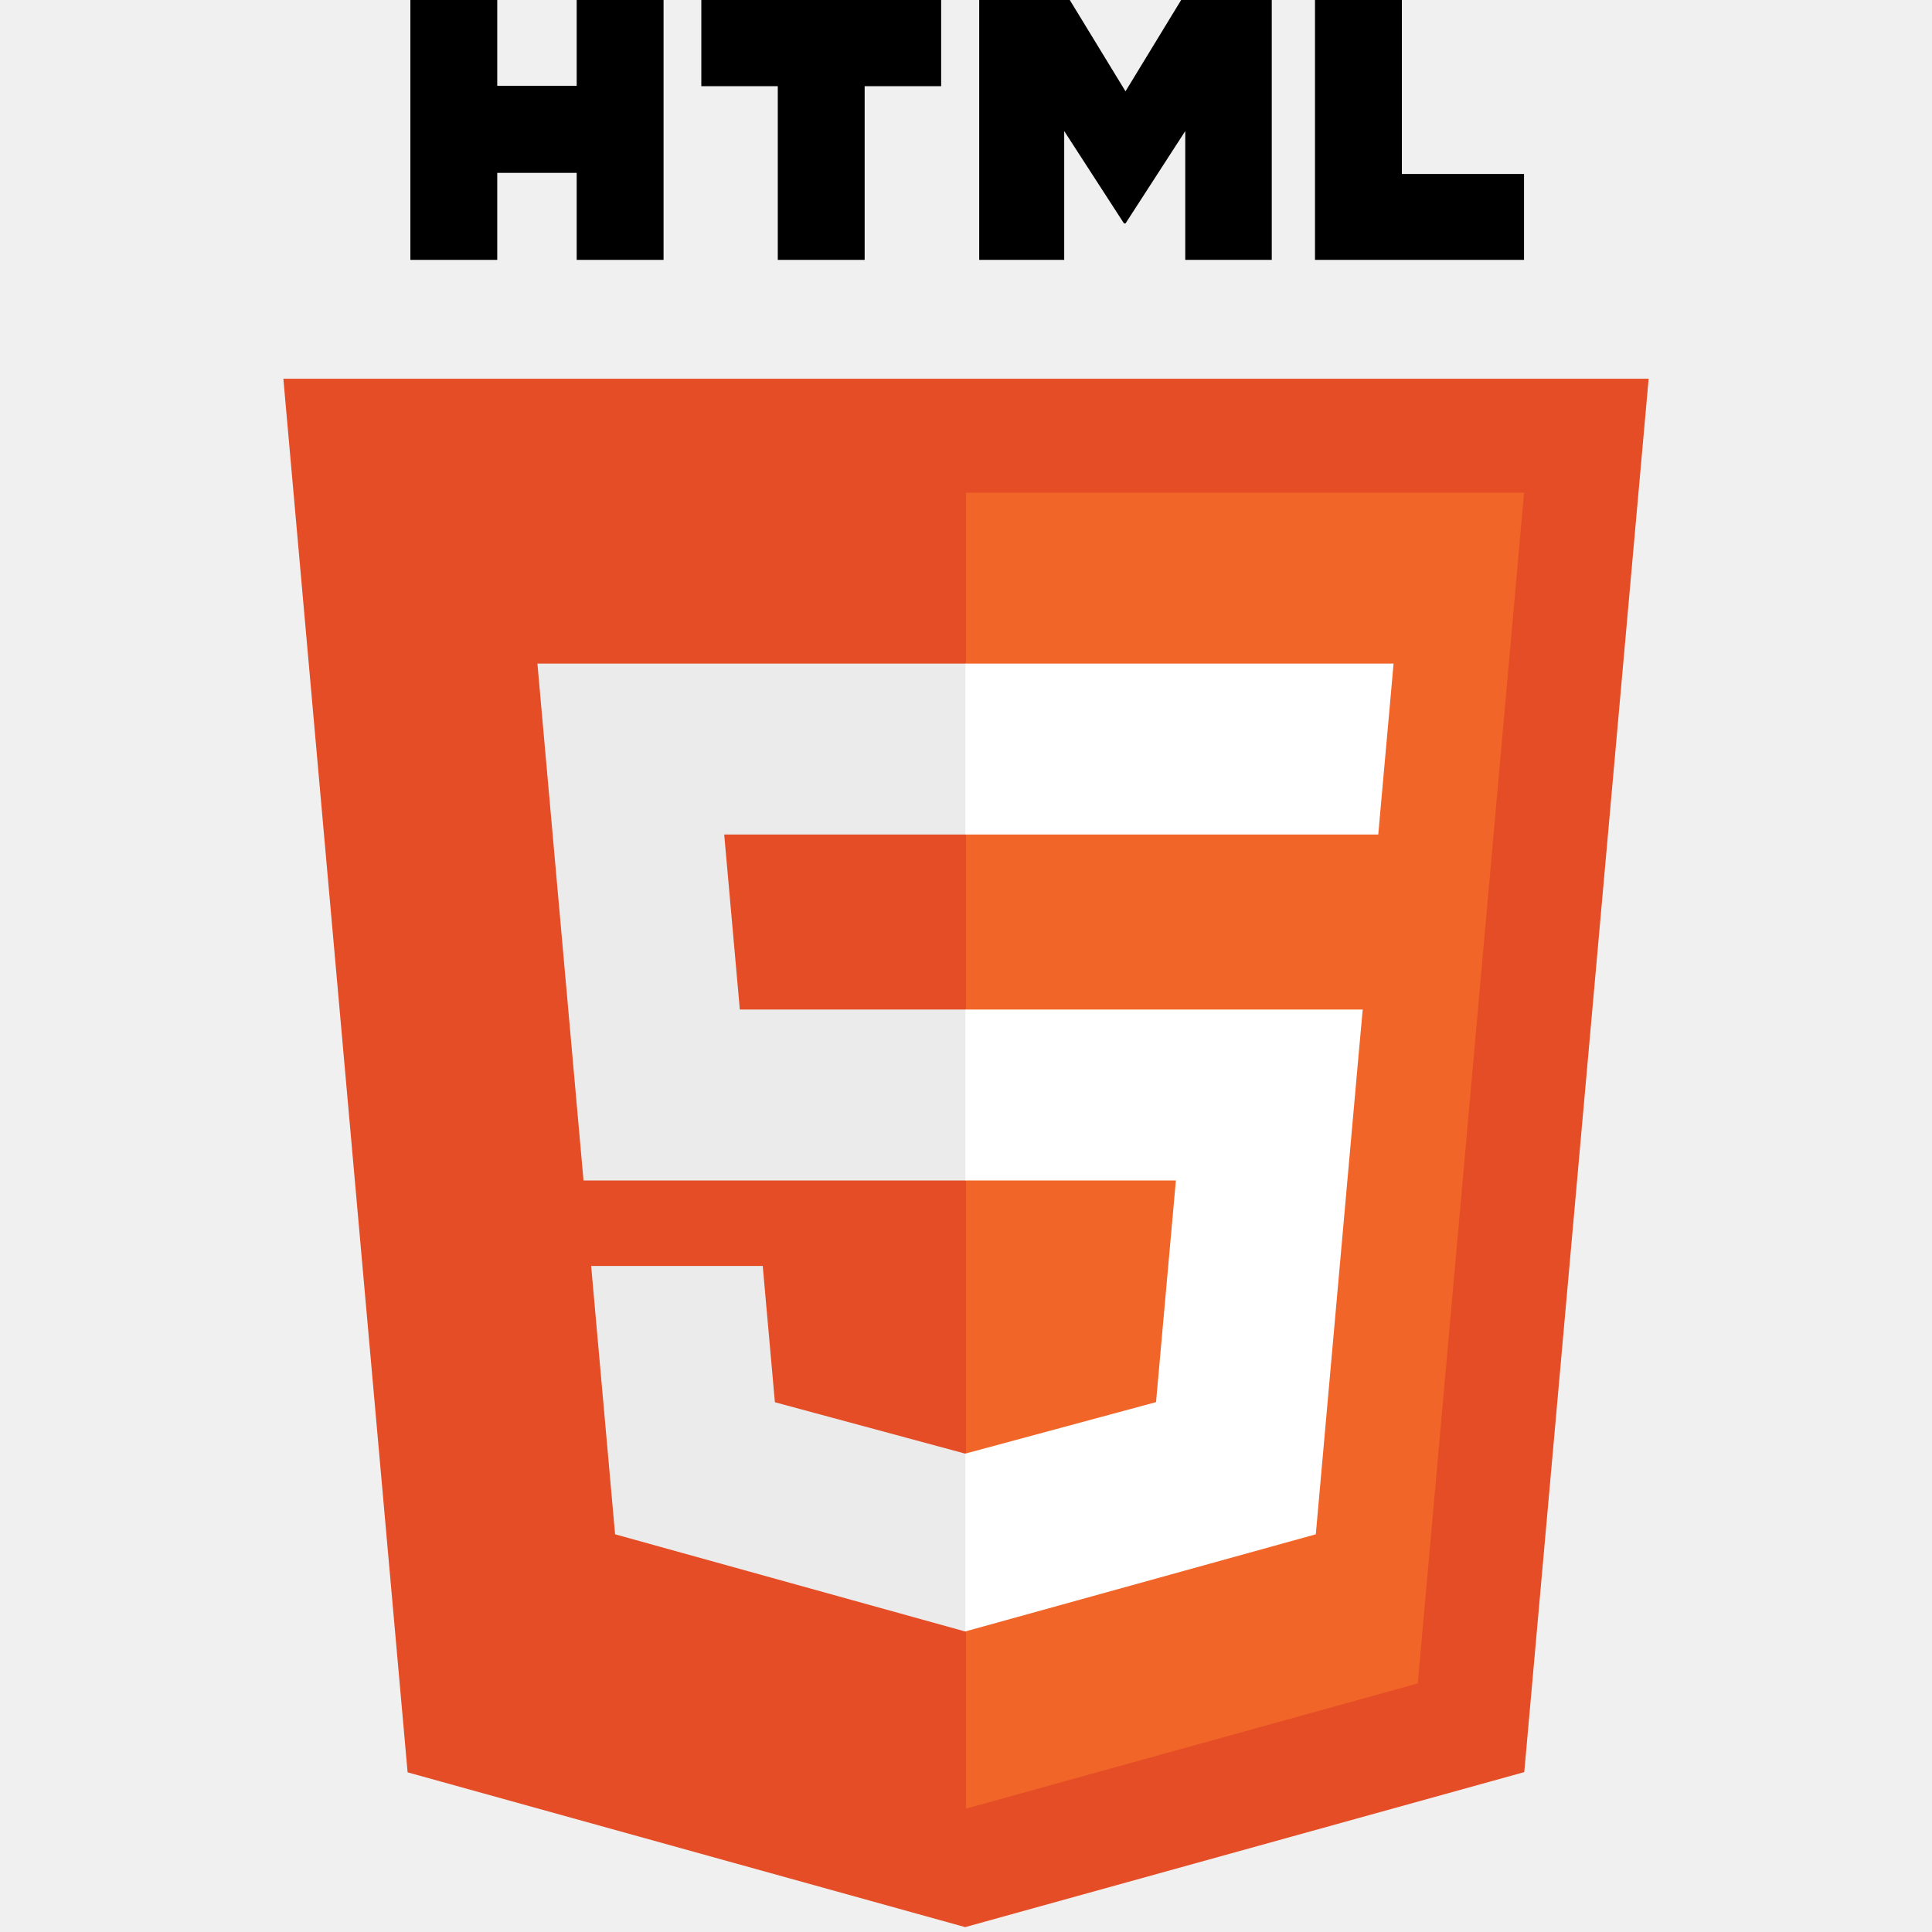
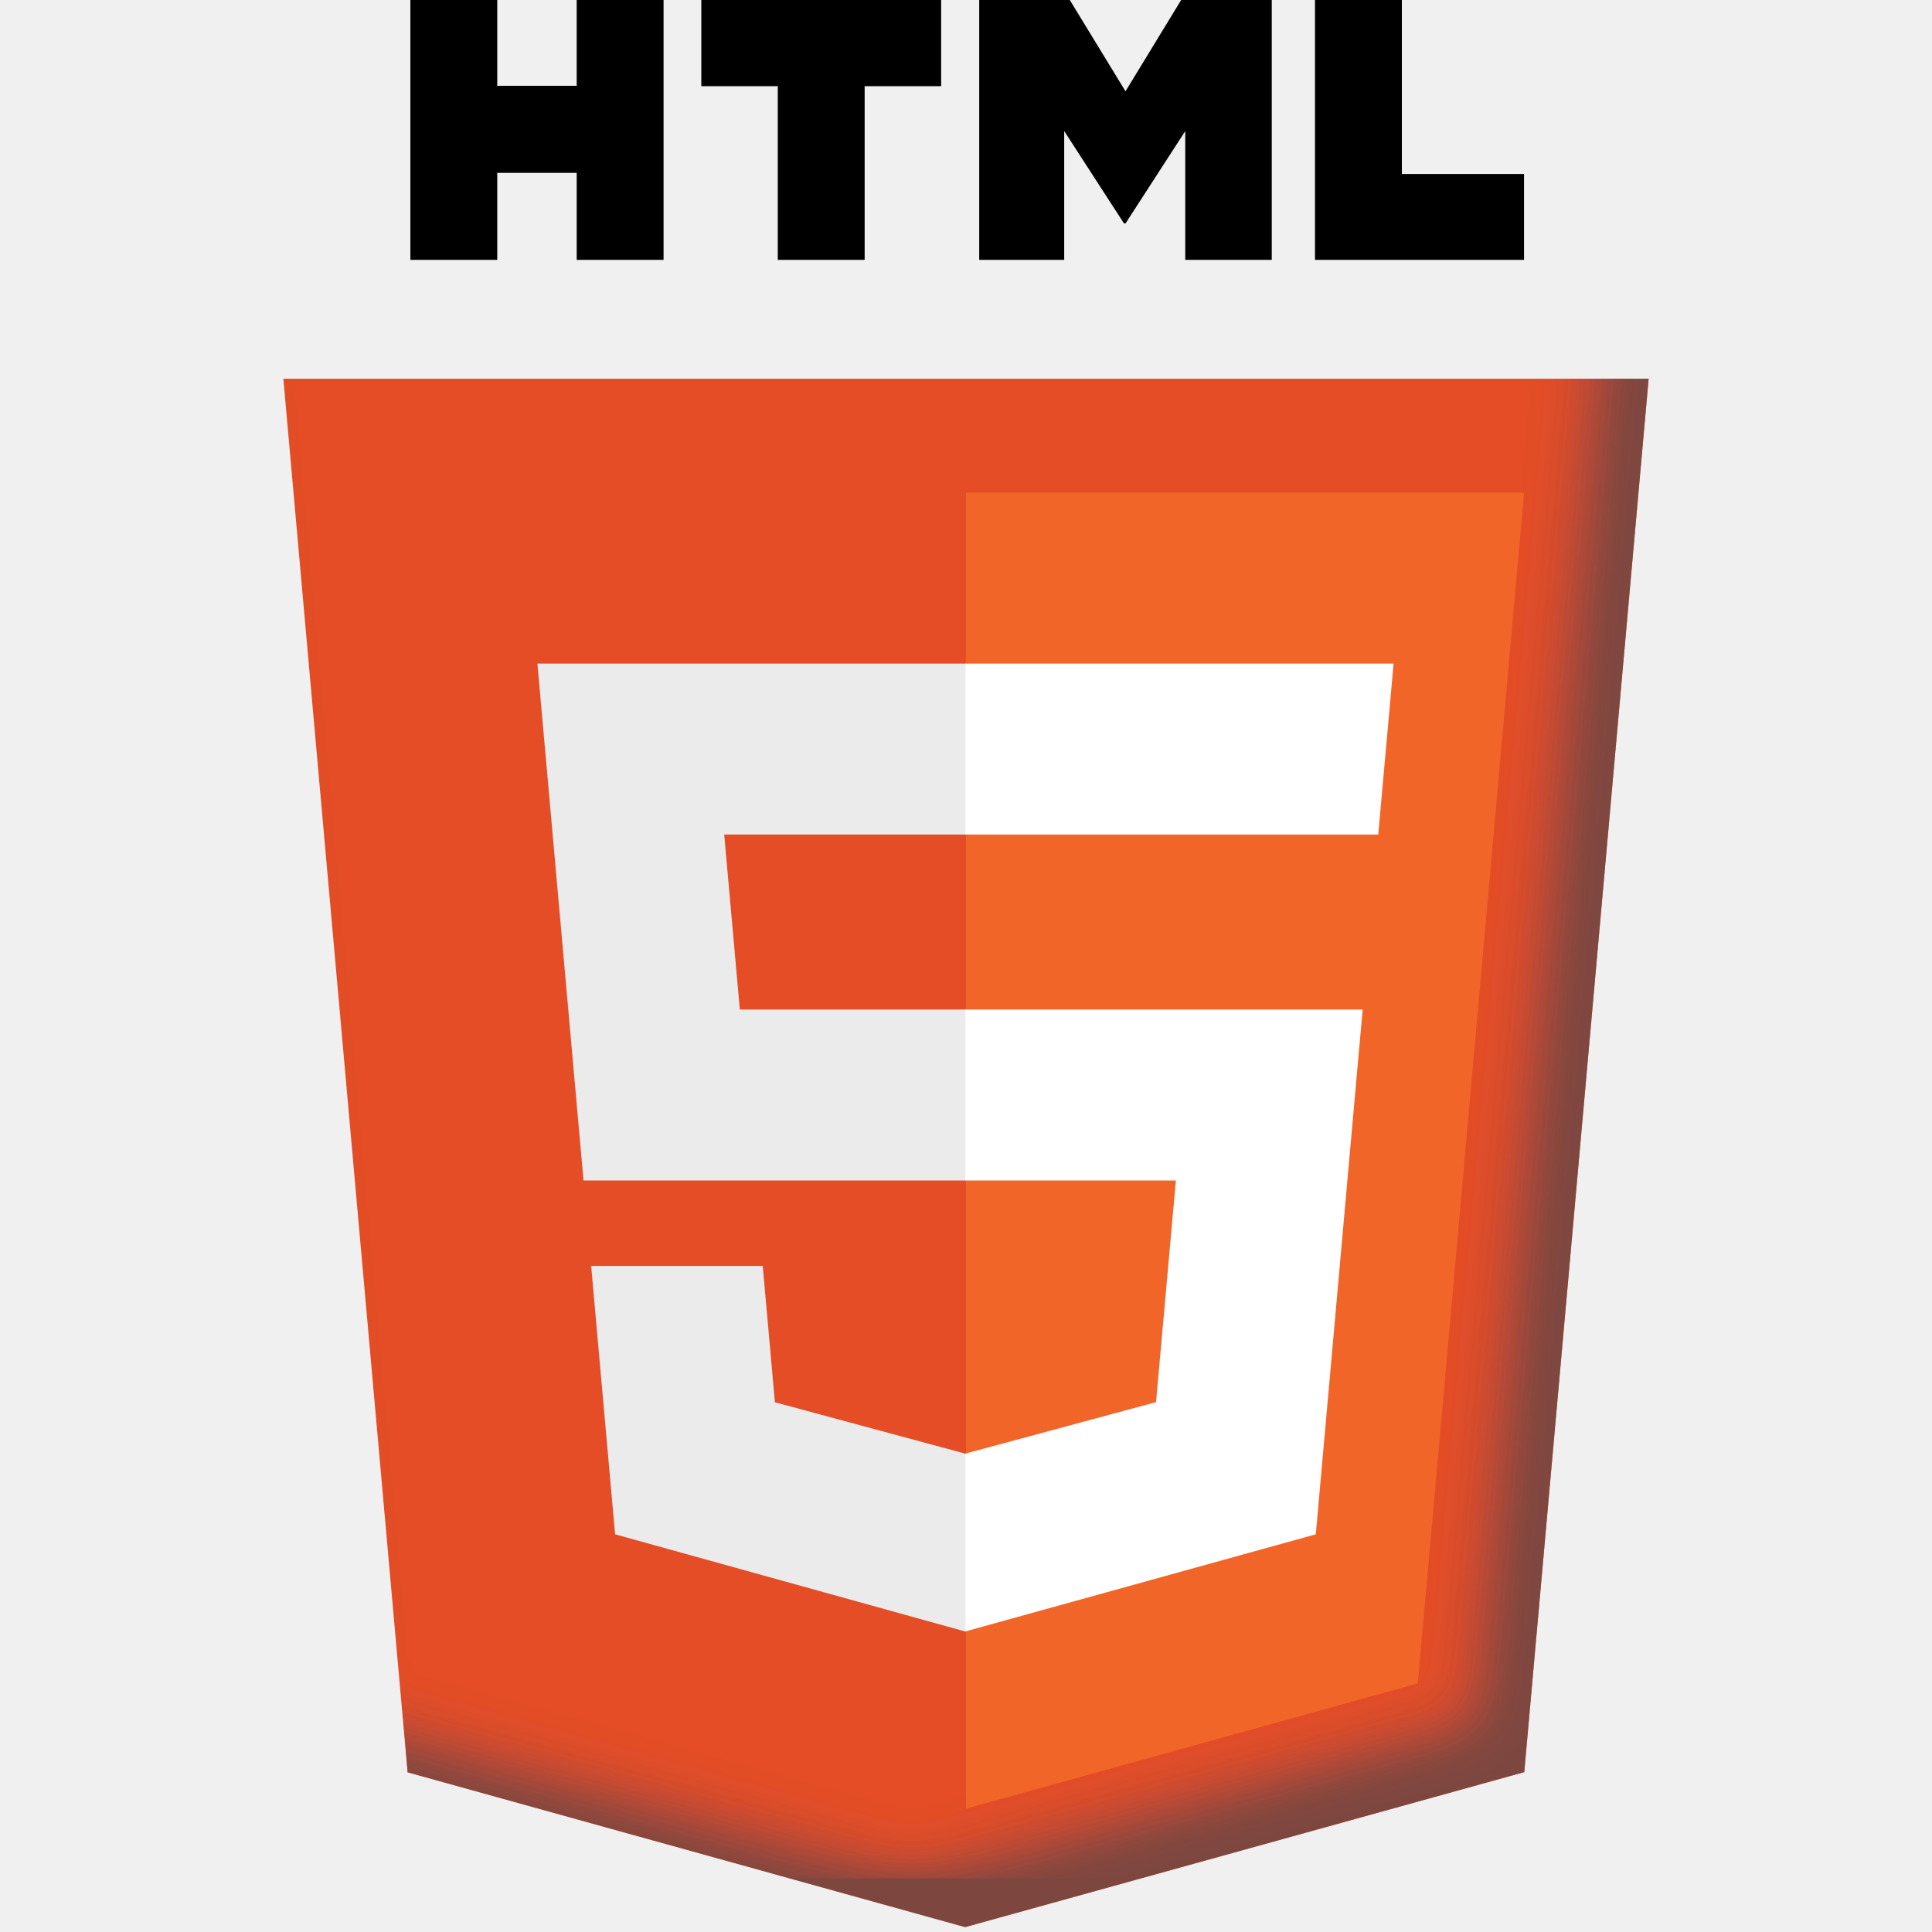
<svg xmlns="http://www.w3.org/2000/svg" width="361px" height="361px" viewBox="-52.5 0 361 361" version="1.1" preserveAspectRatio="xMidYMid">
+   <defs>
+     <filter id="innershadow" x0="-50%" y0="-50%" width="200%" height="200%">
+       <feGaussianBlur in="SourceAlpha" stdDeviation="5" result="blur" />
+       <feOffset dy="-10" dx="-10" />
+       <feComposite in2="SourceAlpha" operator="arithmetic" k2="-1" k3="1" result="shadowDiff" />
+       <feFlood flood-color="#444444" flood-opacity="0.8" />
+       <feComposite in2="shadowDiff" operator="in" />
+       <feComposite in2="SourceGraphic" operator="over" result="firstfilter" />
+     </filter>
+   </defs>
  <g>
-     <path d="M255.555,70.766 L232.314,331.125 L127.844,360.088 L23.662,331.166 L0.445,70.766 L255.555,70.766 L255.555,70.766 Z" fill="#E44D26" />
+     <path d="M255.555,70.766 L232.314,331.125 L127.844,360.088 L23.662,331.166 L0.445,70.766 L255.555,70.766 L255.555,70.766 Z" fill="#E44D26" filter="url(#innershadow)" />
    <path d="M128,337.95 L212.417,314.547 L232.278,92.057 L128,92.057 L128,337.95 L128,337.95 Z" fill="#F16529" />
    <path d="M82.82,155.932 L128,155.932 L128,123.995 L47.917,123.995 L48.681,132.563 L56.531,220.573 L128,220.573 L128,188.636 L85.739,188.636 L82.82,155.932 L82.82,155.932 Z" fill="#EBEBEB" />
    <path d="M90.018,236.542 L57.958,236.542 L62.432,286.688 L127.853,304.849 L128,304.808 L128,271.58 L127.86,271.617 L92.292,262.013 L90.018,236.542 L90.018,236.542 Z" fill="#EBEBEB" />
    <path d="M24.181,0 L40.411,0 L40.411,16.035 L55.257,16.035 L55.257,0 L71.488,0 L71.488,48.558 L55.258,48.558 L55.258,32.298 L40.411,32.298 L40.411,48.558 L24.181,48.558 L24.181,0 L24.181,0 L24.181,0 Z" fill="#000000" />
    <path d="M92.831,16.103 L78.543,16.103 L78.543,0 L123.357,0 L123.357,16.103 L109.062,16.103 L109.062,48.558 L92.832,48.558 L92.832,16.103 L92.831,16.103 L92.831,16.103 Z" fill="#000000" />
    <path d="M130.469,0 L147.393,0 L157.803,17.062 L168.203,0 L185.132,0 L185.132,48.558 L168.969,48.558 L168.969,24.49 L157.803,41.755 L157.524,41.755 L146.35,24.49 L146.35,48.558 L130.469,48.558 L130.469,0 L130.469,0 Z" fill="#000000" />
    <path d="M193.21,0 L209.445,0 L209.445,32.508 L232.269,32.508 L232.269,48.558 L193.21,48.558 L193.21,0 L193.21,0 Z" fill="#000000" />
    <path d="M127.89,220.573 L167.217,220.573 L163.509,261.993 L127.89,271.607 L127.89,304.833 L193.362,286.688 L193.843,281.292 L201.348,197.212 L202.127,188.636 L127.89,188.636 L127.89,220.573 L127.89,220.573 Z" fill="#FFFFFF" />
    <path d="M127.89,155.854 L127.89,155.932 L205.033,155.932 L205.673,148.754 L207.129,132.563 L207.892,123.995 L127.89,123.995 L127.89,155.854 L127.89,155.854 Z" fill="#FFFFFF" />
  </g>
</svg>
